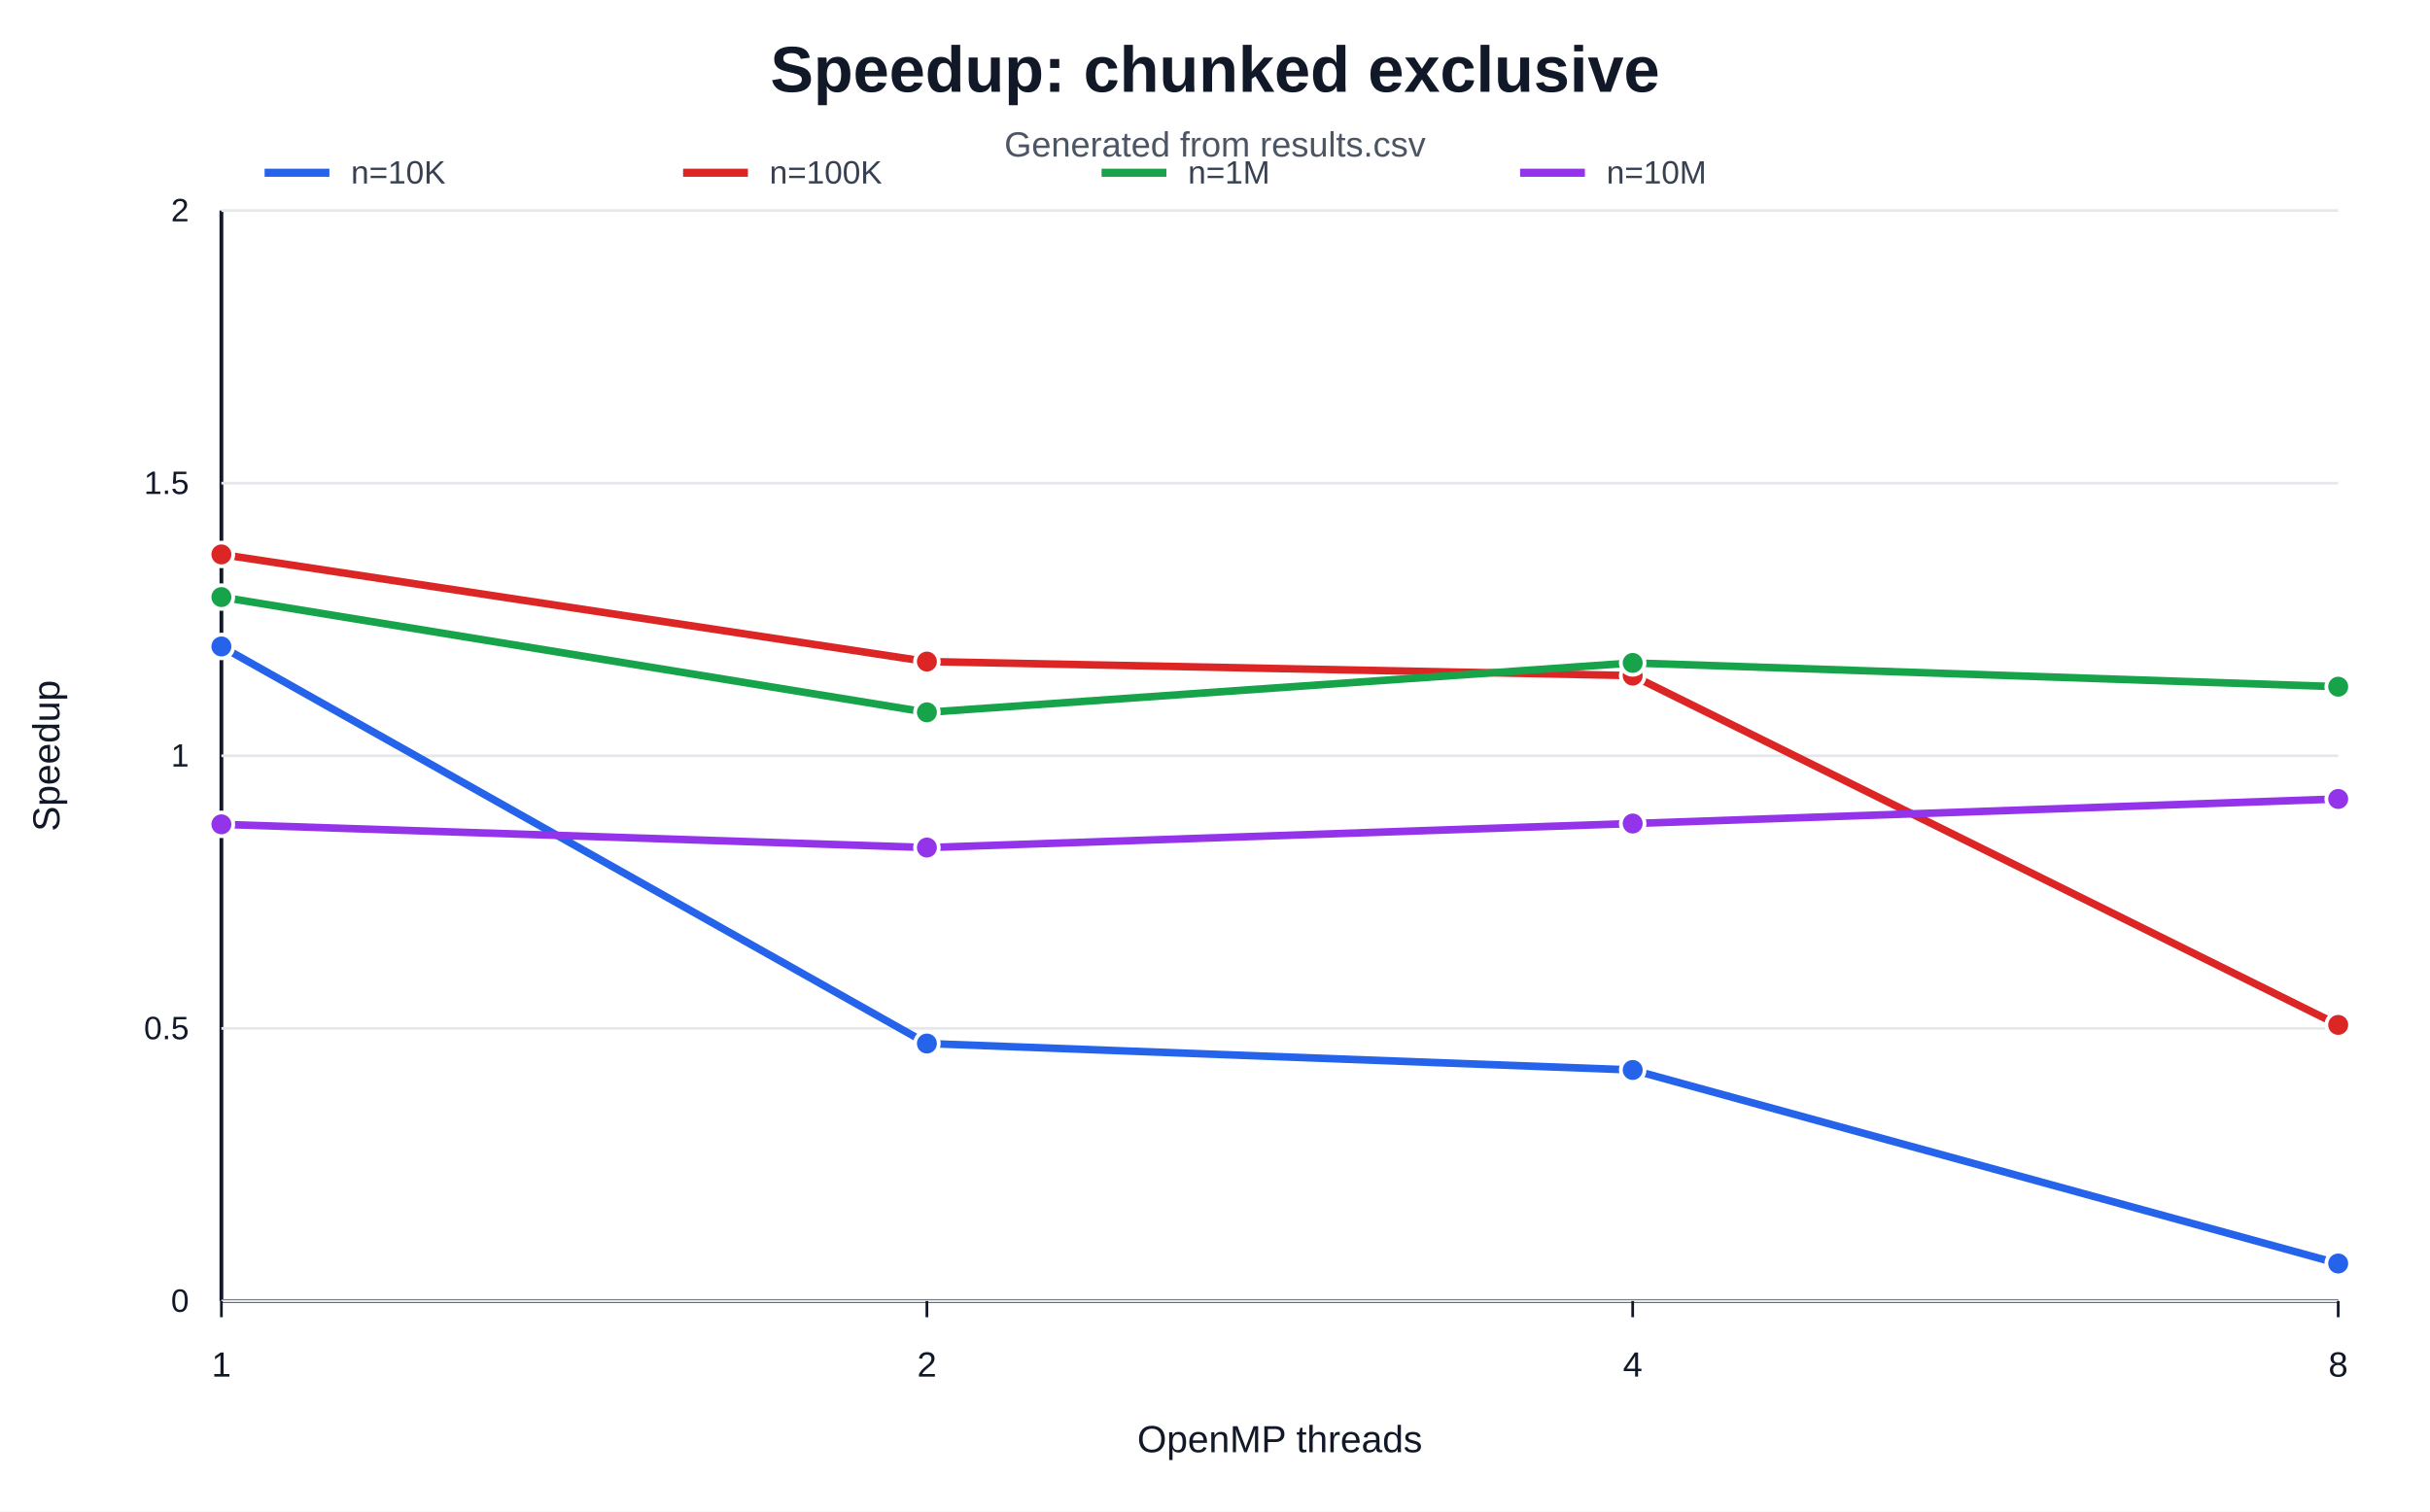
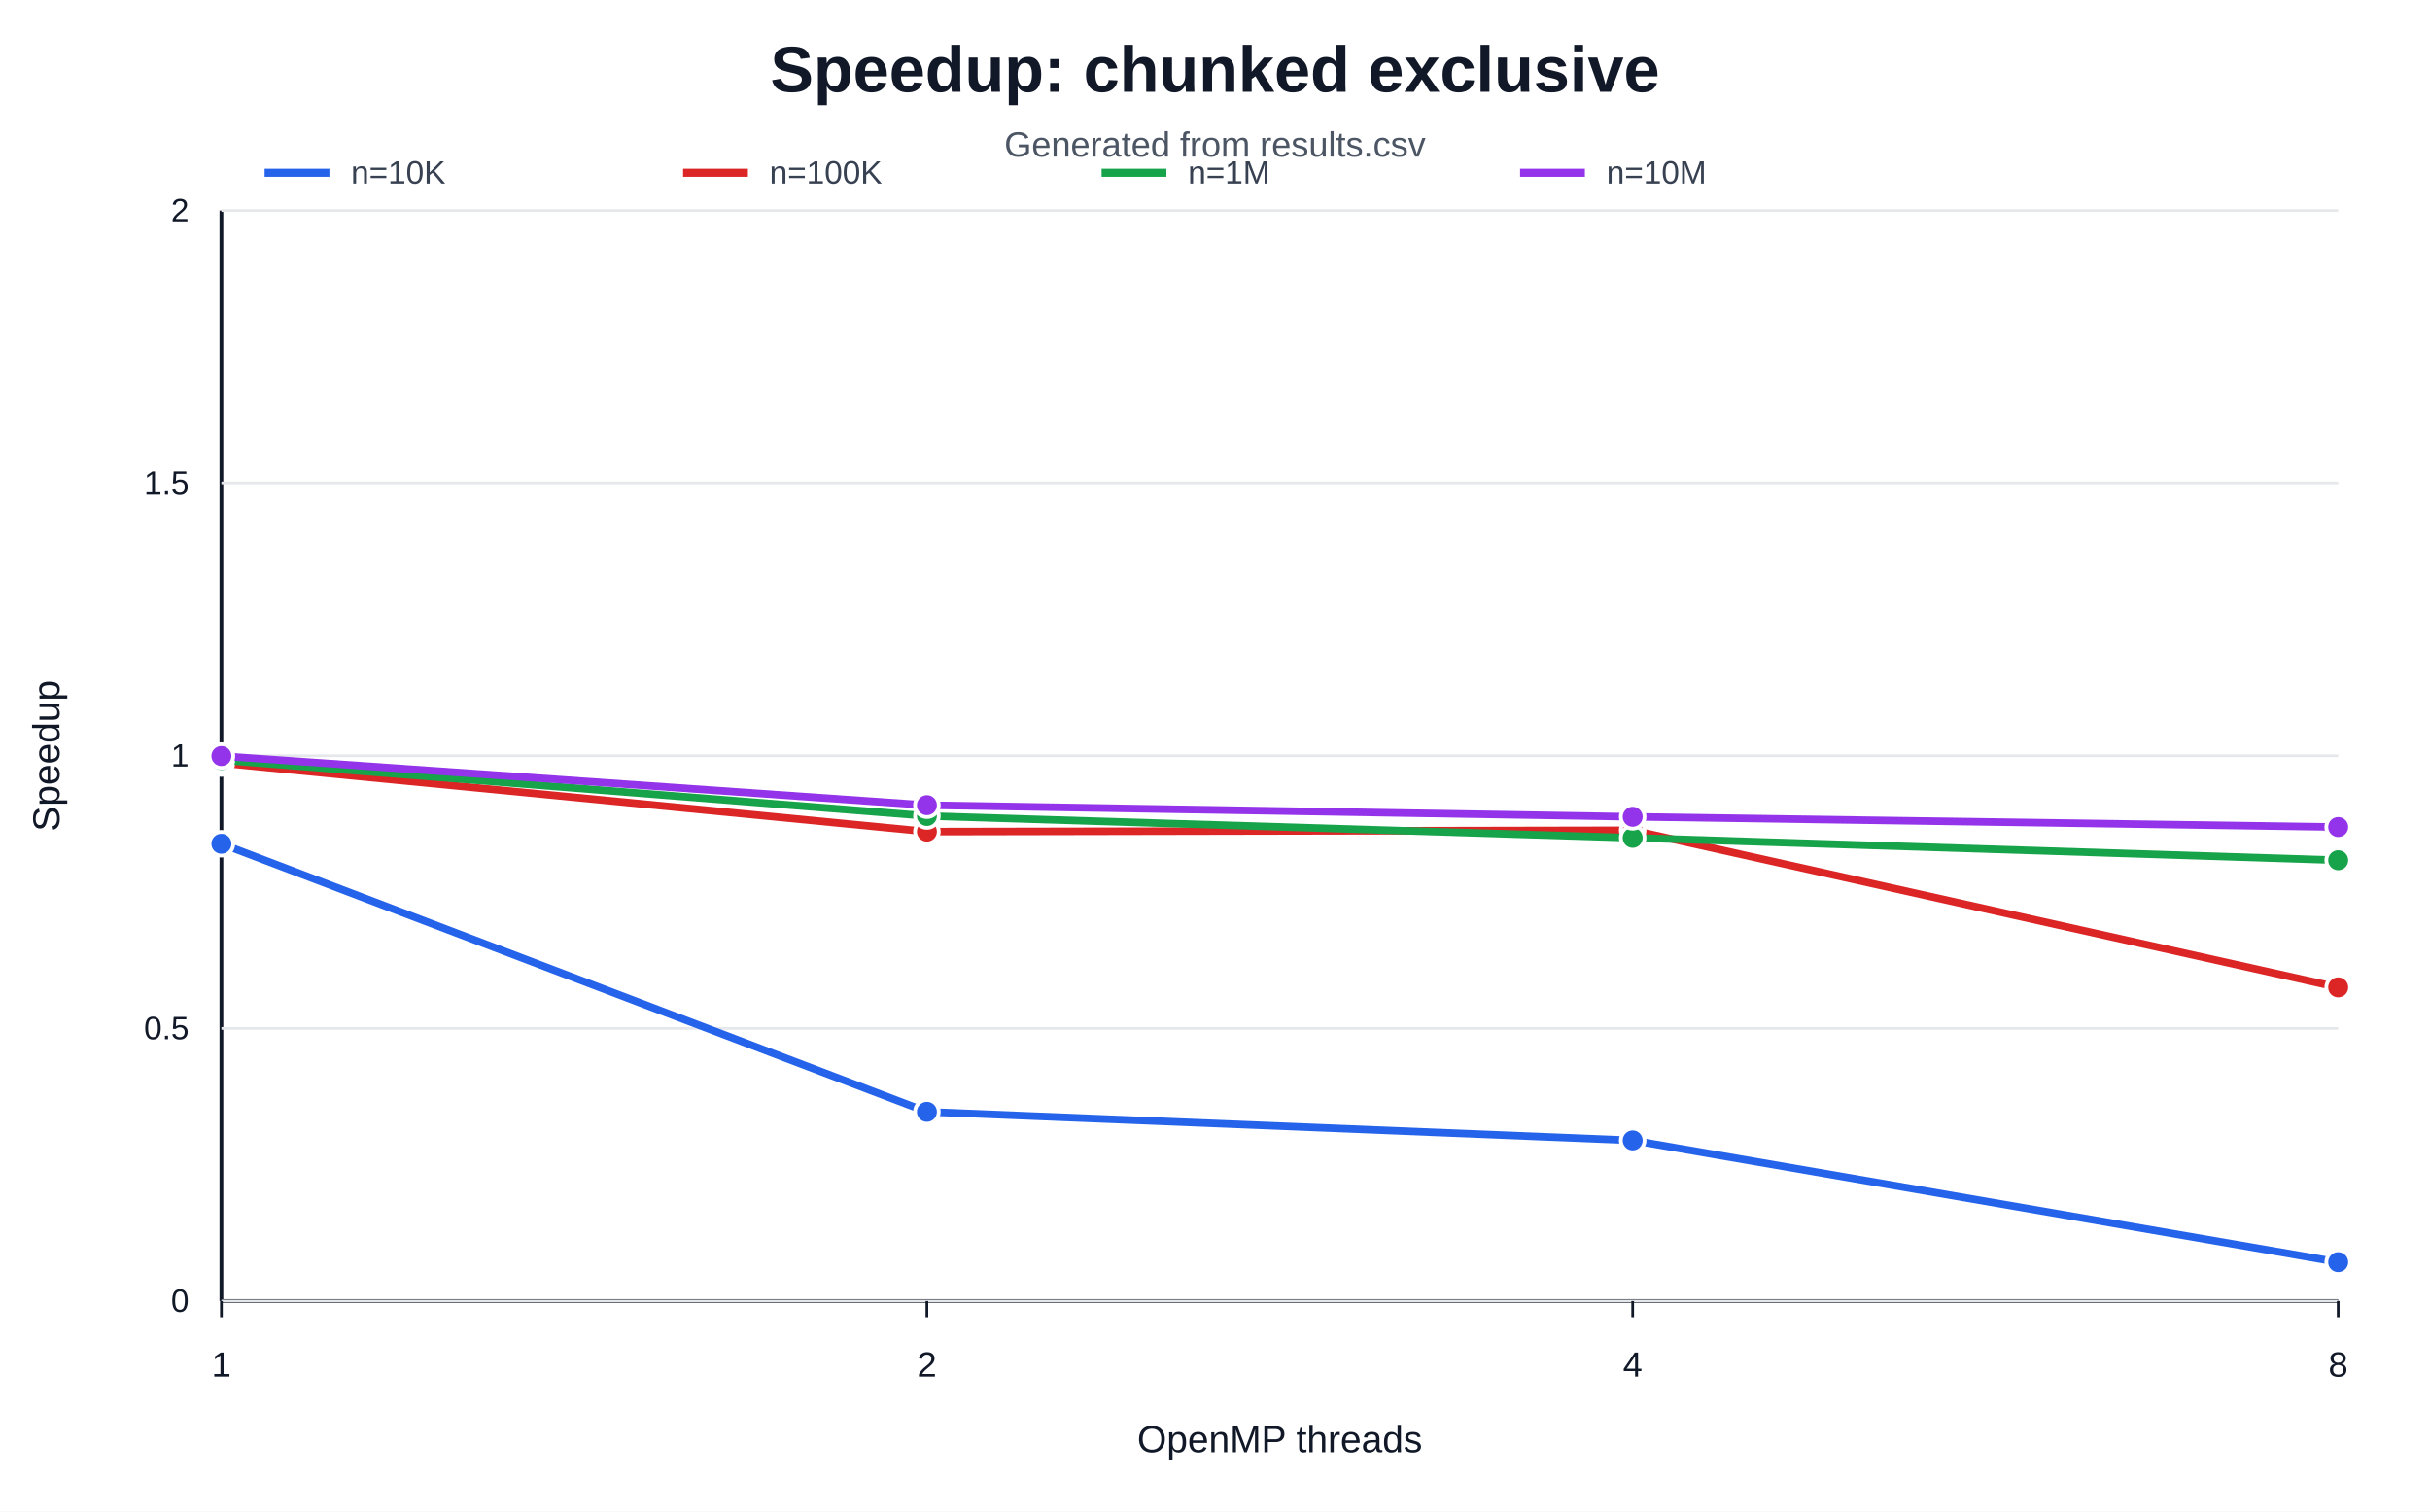
<svg xmlns="http://www.w3.org/2000/svg" width="900" height="560" viewBox="0 0 900 560">
  <rect width="100%" height="100%" fill="#ffffff" />
  <text x="450.0" y="34.0" text-anchor="middle" font-family="Arial, sans-serif" font-size="24" font-weight="700" fill="#111827">Speedup: chunked exclusive</text>
  <text x="450.0" y="58.0" text-anchor="middle" font-family="Arial, sans-serif" font-size="13" font-weight="400" fill="#4b5563">Generated from results.csv</text>
  <line x1="82" y1="78" x2="82" y2="482" stroke="#111827" stroke-width="1.4" />
  <line x1="82" y1="482" x2="866" y2="482" stroke="#111827" stroke-width="1.4" />
  <line x1="82" y1="482.0" x2="866" y2="482.0" stroke="#e5e7eb" stroke-width="1" />
  <text x="70.0" y="486.0" text-anchor="end" font-family="Arial, sans-serif" font-size="12" font-weight="400" fill="#111827">0</text>
  <line x1="82" y1="381.0" x2="866" y2="381.0" stroke="#e5e7eb" stroke-width="1" />
  <text x="70.0" y="385.0" text-anchor="end" font-family="Arial, sans-serif" font-size="12" font-weight="400" fill="#111827">0.5</text>
  <line x1="82" y1="280.0" x2="866" y2="280.0" stroke="#e5e7eb" stroke-width="1" />
  <text x="70.0" y="284.0" text-anchor="end" font-family="Arial, sans-serif" font-size="12" font-weight="400" fill="#111827">1</text>
  <line x1="82" y1="179.0" x2="866" y2="179.0" stroke="#e5e7eb" stroke-width="1" />
  <text x="70.0" y="183.0" text-anchor="end" font-family="Arial, sans-serif" font-size="12" font-weight="400" fill="#111827">1.5</text>
  <line x1="82" y1="78.0" x2="866" y2="78.0" stroke="#e5e7eb" stroke-width="1" />
  <text x="70.0" y="82.0" text-anchor="end" font-family="Arial, sans-serif" font-size="12" font-weight="400" fill="#111827">2</text>
  <line x1="82.0" y1="482" x2="82.0" y2="488" stroke="#111827" stroke-width="1" />
  <text x="82.0" y="510.0" text-anchor="middle" font-family="Arial, sans-serif" font-size="13" font-weight="400" fill="#111827">1</text>
  <line x1="343.3" y1="482" x2="343.3" y2="488" stroke="#111827" stroke-width="1" />
  <text x="343.3" y="510.0" text-anchor="middle" font-family="Arial, sans-serif" font-size="13" font-weight="400" fill="#111827">2</text>
  <line x1="604.7" y1="482" x2="604.7" y2="488" stroke="#111827" stroke-width="1" />
  <text x="604.7" y="510.0" text-anchor="middle" font-family="Arial, sans-serif" font-size="13" font-weight="400" fill="#111827">4</text>
  <line x1="866.0" y1="482" x2="866.0" y2="488" stroke="#111827" stroke-width="1" />
  <text x="866.0" y="510.0" text-anchor="middle" font-family="Arial, sans-serif" font-size="13" font-weight="400" fill="#111827">8</text>
  <text x="474.0" y="538.0" text-anchor="middle" font-family="Arial, sans-serif" font-size="14" font-weight="400" fill="#111827">OpenMP threads</text>
  <text x="22" y="280.0" text-anchor="middle" font-family="Arial, sans-serif" font-size="14" fill="#111827" transform="rotate(-90 22 280.0)">Speedup</text>
-   <path d="M 82.0 239.5 L 343.3 386.6 L 604.7 396.4 L 866.0 468.1" fill="none" stroke="#2563eb" stroke-width="2.8" stroke-linejoin="round" stroke-linecap="round" />
-   <circle cx="82.0" cy="239.5" r="4.4" fill="#2563eb" stroke="#ffffff" stroke-width="1.4" />
-   <circle cx="343.3" cy="386.6" r="4.4" fill="#2563eb" stroke="#ffffff" stroke-width="1.4" />
-   <circle cx="604.7" cy="396.4" r="4.4" fill="#2563eb" stroke="#ffffff" stroke-width="1.4" />
-   <circle cx="866.0" cy="468.1" r="4.4" fill="#2563eb" stroke="#ffffff" stroke-width="1.4" />
+   <path d="M 82.0 312.6 L 343.3 411.9 L 604.7 422.5 L 866.0 467.6" fill="none" stroke="#2563eb" stroke-width="2.8" stroke-linejoin="round" stroke-linecap="round" />
+   <circle cx="82.0" cy="312.6" r="4.4" fill="#2563eb" stroke="#ffffff" stroke-width="1.4" />
+   <circle cx="343.3" cy="411.9" r="4.4" fill="#2563eb" stroke="#ffffff" stroke-width="1.4" />
+   <circle cx="604.7" cy="422.5" r="4.4" fill="#2563eb" stroke="#ffffff" stroke-width="1.4" />
+   <circle cx="866.0" cy="467.6" r="4.4" fill="#2563eb" stroke="#ffffff" stroke-width="1.4" />
  <line x1="98" y1="64" x2="122" y2="64" stroke="#2563eb" stroke-width="3" />
  <text x="130.0" y="68.0" text-anchor="start" font-family="Arial, sans-serif" font-size="12" font-weight="400" fill="#374151">n=10K</text>
-   <path d="M 82.0 205.4 L 343.3 245.1 L 604.7 250.3 L 866.0 379.7" fill="none" stroke="#dc2626" stroke-width="2.8" stroke-linejoin="round" stroke-linecap="round" />
-   <circle cx="82.0" cy="205.4" r="4.4" fill="#dc2626" stroke="#ffffff" stroke-width="1.4" />
-   <circle cx="343.3" cy="245.1" r="4.4" fill="#dc2626" stroke="#ffffff" stroke-width="1.4" />
-   <circle cx="604.7" cy="250.3" r="4.4" fill="#dc2626" stroke="#ffffff" stroke-width="1.4" />
-   <circle cx="866.0" cy="379.7" r="4.4" fill="#dc2626" stroke="#ffffff" stroke-width="1.4" />
+   <path d="M 82.0 282.7 L 343.3 308.1 L 604.7 307.6 L 866.0 365.8" fill="none" stroke="#dc2626" stroke-width="2.8" stroke-linejoin="round" stroke-linecap="round" />
+   <circle cx="82.0" cy="282.7" r="4.4" fill="#dc2626" stroke="#ffffff" stroke-width="1.4" />
+   <circle cx="343.3" cy="308.1" r="4.4" fill="#dc2626" stroke="#ffffff" stroke-width="1.4" />
+   <circle cx="604.7" cy="307.6" r="4.4" fill="#dc2626" stroke="#ffffff" stroke-width="1.4" />
+   <circle cx="866.0" cy="365.8" r="4.4" fill="#dc2626" stroke="#ffffff" stroke-width="1.4" />
  <line x1="253" y1="64" x2="277" y2="64" stroke="#dc2626" stroke-width="3" />
  <text x="285.0" y="68.0" text-anchor="start" font-family="Arial, sans-serif" font-size="12" font-weight="400" fill="#374151">n=100K</text>
-   <path d="M 82.0 221.2 L 343.3 263.9 L 604.7 245.6 L 866.0 254.4" fill="none" stroke="#16a34a" stroke-width="2.8" stroke-linejoin="round" stroke-linecap="round" />
-   <circle cx="82.0" cy="221.2" r="4.4" fill="#16a34a" stroke="#ffffff" stroke-width="1.4" />
-   <circle cx="343.3" cy="263.9" r="4.4" fill="#16a34a" stroke="#ffffff" stroke-width="1.4" />
-   <circle cx="604.7" cy="245.6" r="4.4" fill="#16a34a" stroke="#ffffff" stroke-width="1.4" />
-   <circle cx="866.0" cy="254.4" r="4.4" fill="#16a34a" stroke="#ffffff" stroke-width="1.4" />
+   <path d="M 82.0 281.6 L 343.3 302.3 L 604.7 310.4 L 866.0 318.7" fill="none" stroke="#16a34a" stroke-width="2.8" stroke-linejoin="round" stroke-linecap="round" />
+   <circle cx="82.0" cy="281.6" r="4.4" fill="#16a34a" stroke="#ffffff" stroke-width="1.4" />
+   <circle cx="343.3" cy="302.3" r="4.4" fill="#16a34a" stroke="#ffffff" stroke-width="1.4" />
+   <circle cx="604.7" cy="310.4" r="4.4" fill="#16a34a" stroke="#ffffff" stroke-width="1.4" />
+   <circle cx="866.0" cy="318.7" r="4.4" fill="#16a34a" stroke="#ffffff" stroke-width="1.4" />
  <line x1="408" y1="64" x2="432" y2="64" stroke="#16a34a" stroke-width="3" />
  <text x="440.0" y="68.0" text-anchor="start" font-family="Arial, sans-serif" font-size="12" font-weight="400" fill="#374151">n=1M</text>
-   <path d="M 82.0 305.4 L 343.3 314.0 L 604.7 305.1 L 866.0 296.0" fill="none" stroke="#9333ea" stroke-width="2.8" stroke-linejoin="round" stroke-linecap="round" />
-   <circle cx="82.0" cy="305.4" r="4.4" fill="#9333ea" stroke="#ffffff" stroke-width="1.4" />
-   <circle cx="343.3" cy="314.0" r="4.4" fill="#9333ea" stroke="#ffffff" stroke-width="1.4" />
-   <circle cx="604.7" cy="305.1" r="4.4" fill="#9333ea" stroke="#ffffff" stroke-width="1.4" />
-   <circle cx="866.0" cy="296.0" r="4.4" fill="#9333ea" stroke="#ffffff" stroke-width="1.4" />
+   <path d="M 82.0 280.1 L 343.3 298.3 L 604.7 302.6 L 866.0 306.4" fill="none" stroke="#9333ea" stroke-width="2.8" stroke-linejoin="round" stroke-linecap="round" />
+   <circle cx="82.0" cy="280.1" r="4.4" fill="#9333ea" stroke="#ffffff" stroke-width="1.4" />
+   <circle cx="343.3" cy="298.3" r="4.4" fill="#9333ea" stroke="#ffffff" stroke-width="1.4" />
+   <circle cx="604.7" cy="302.6" r="4.4" fill="#9333ea" stroke="#ffffff" stroke-width="1.4" />
+   <circle cx="866.0" cy="306.4" r="4.4" fill="#9333ea" stroke="#ffffff" stroke-width="1.4" />
  <line x1="563" y1="64" x2="587" y2="64" stroke="#9333ea" stroke-width="3" />
  <text x="595.0" y="68.0" text-anchor="start" font-family="Arial, sans-serif" font-size="12" font-weight="400" fill="#374151">n=10M</text>
</svg>
